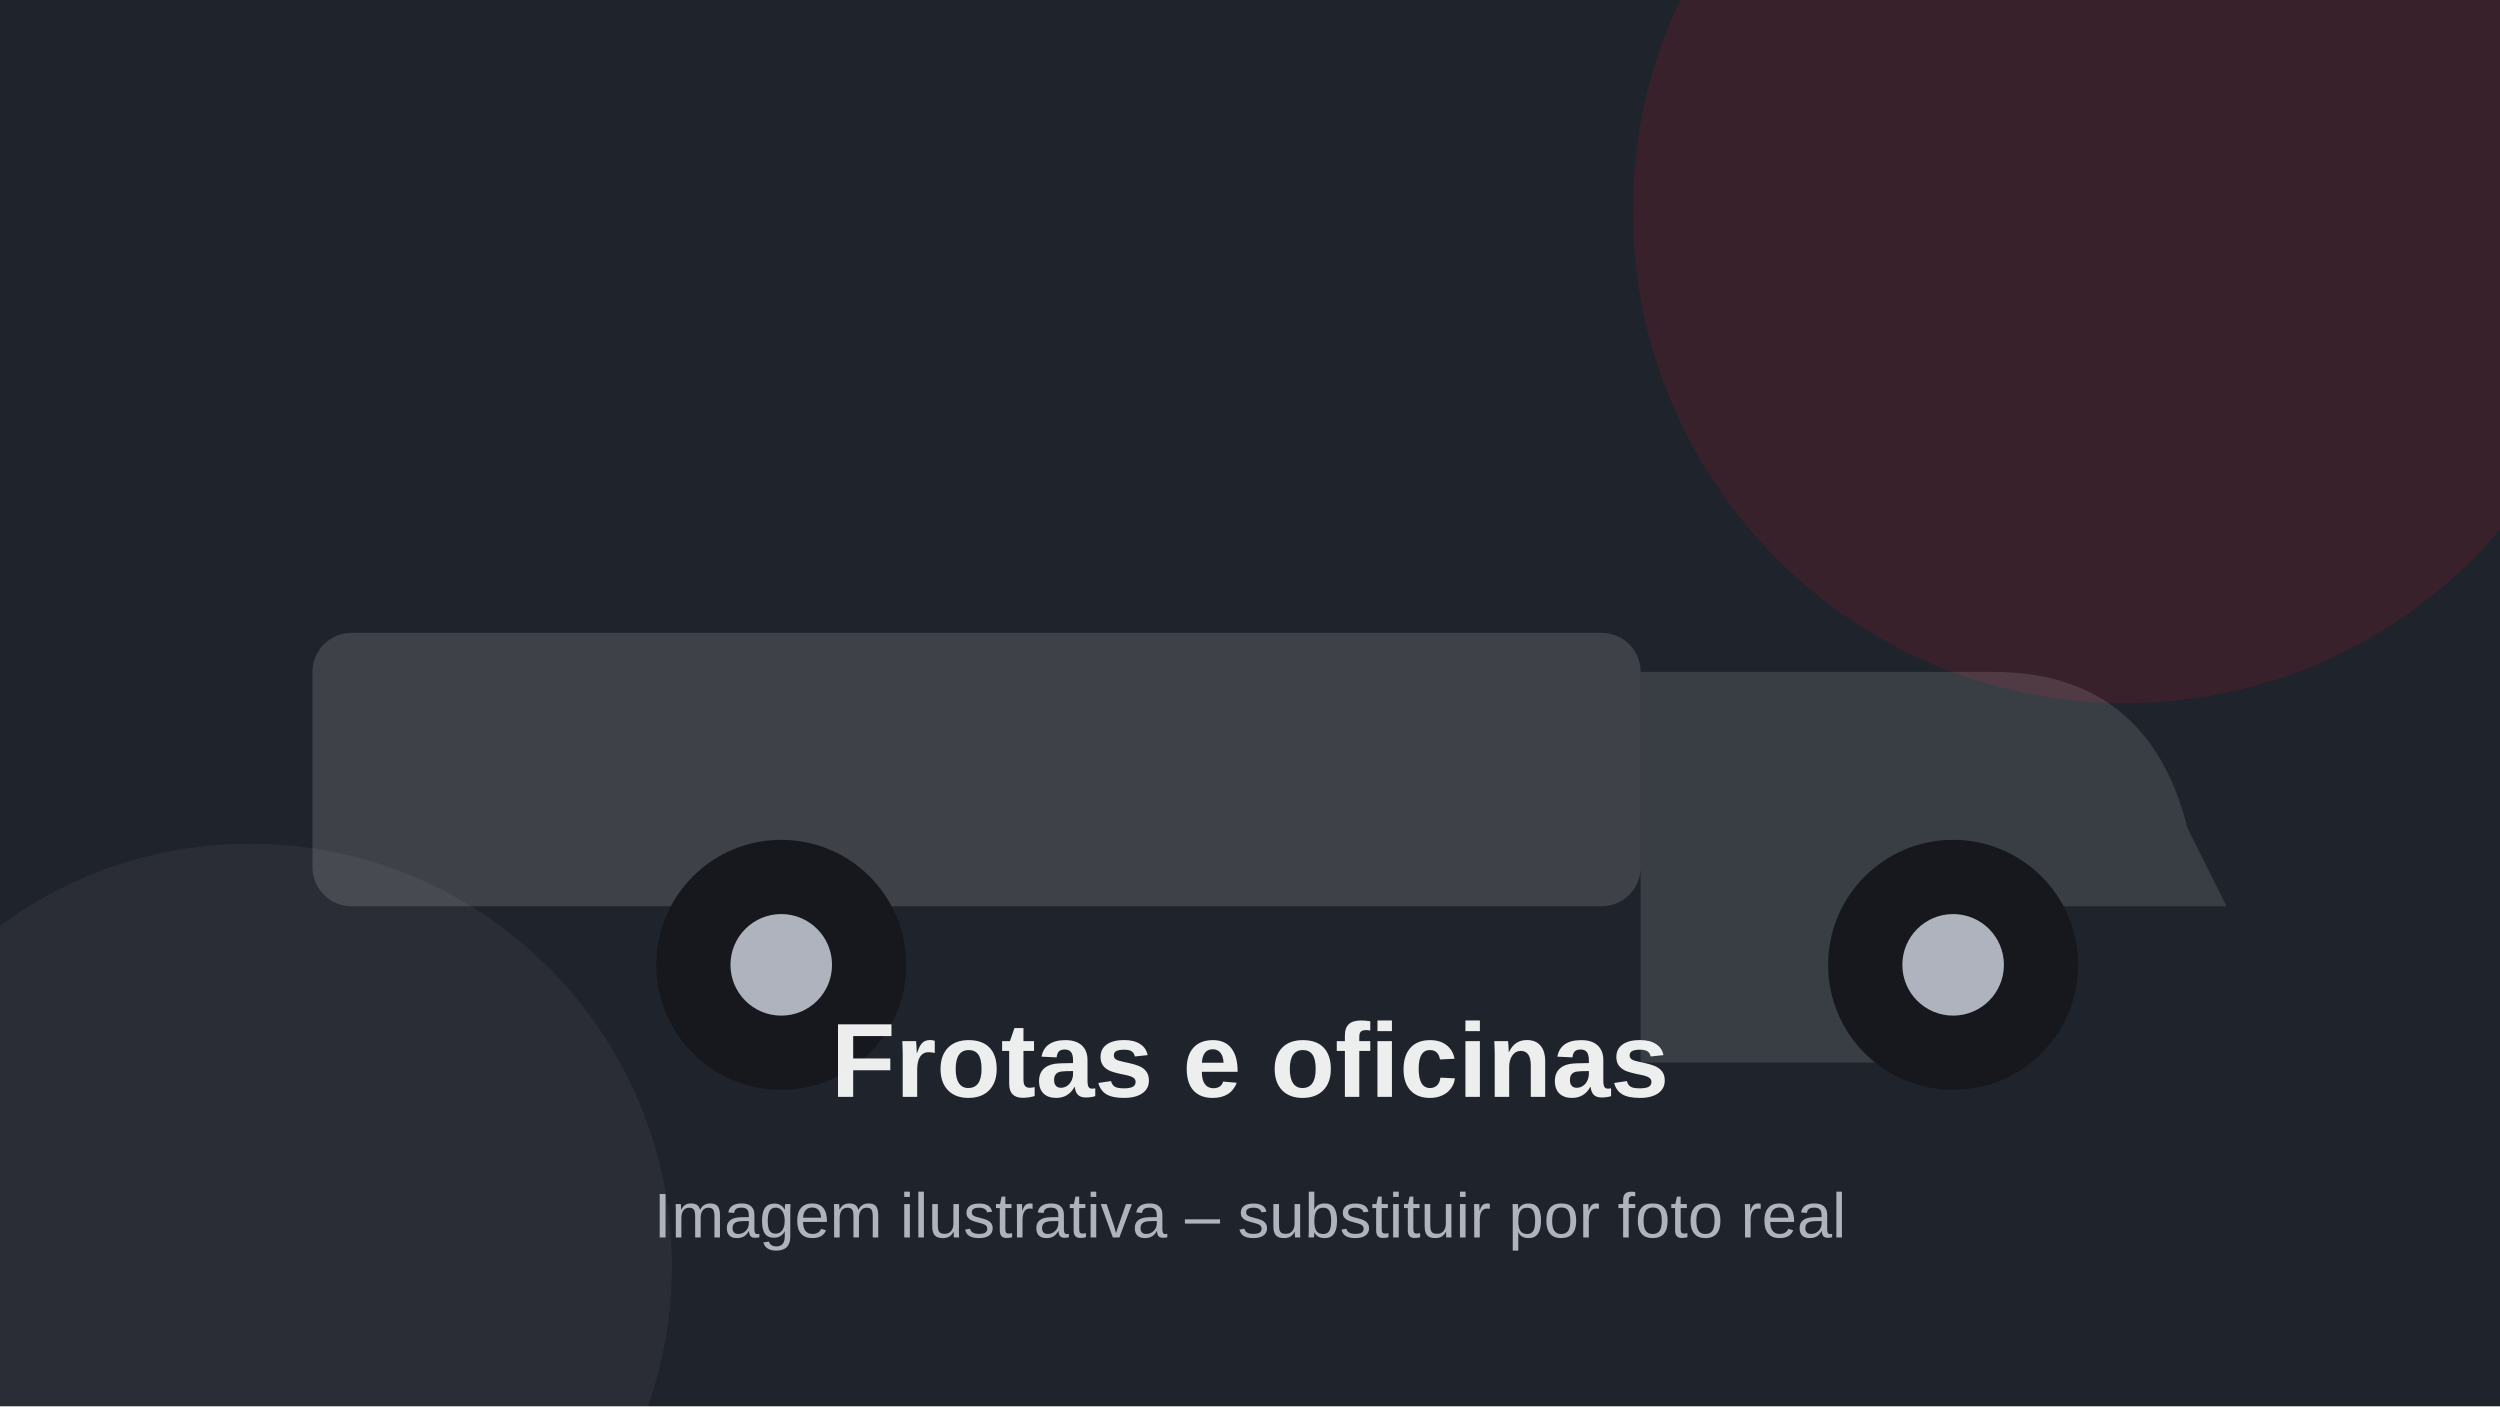
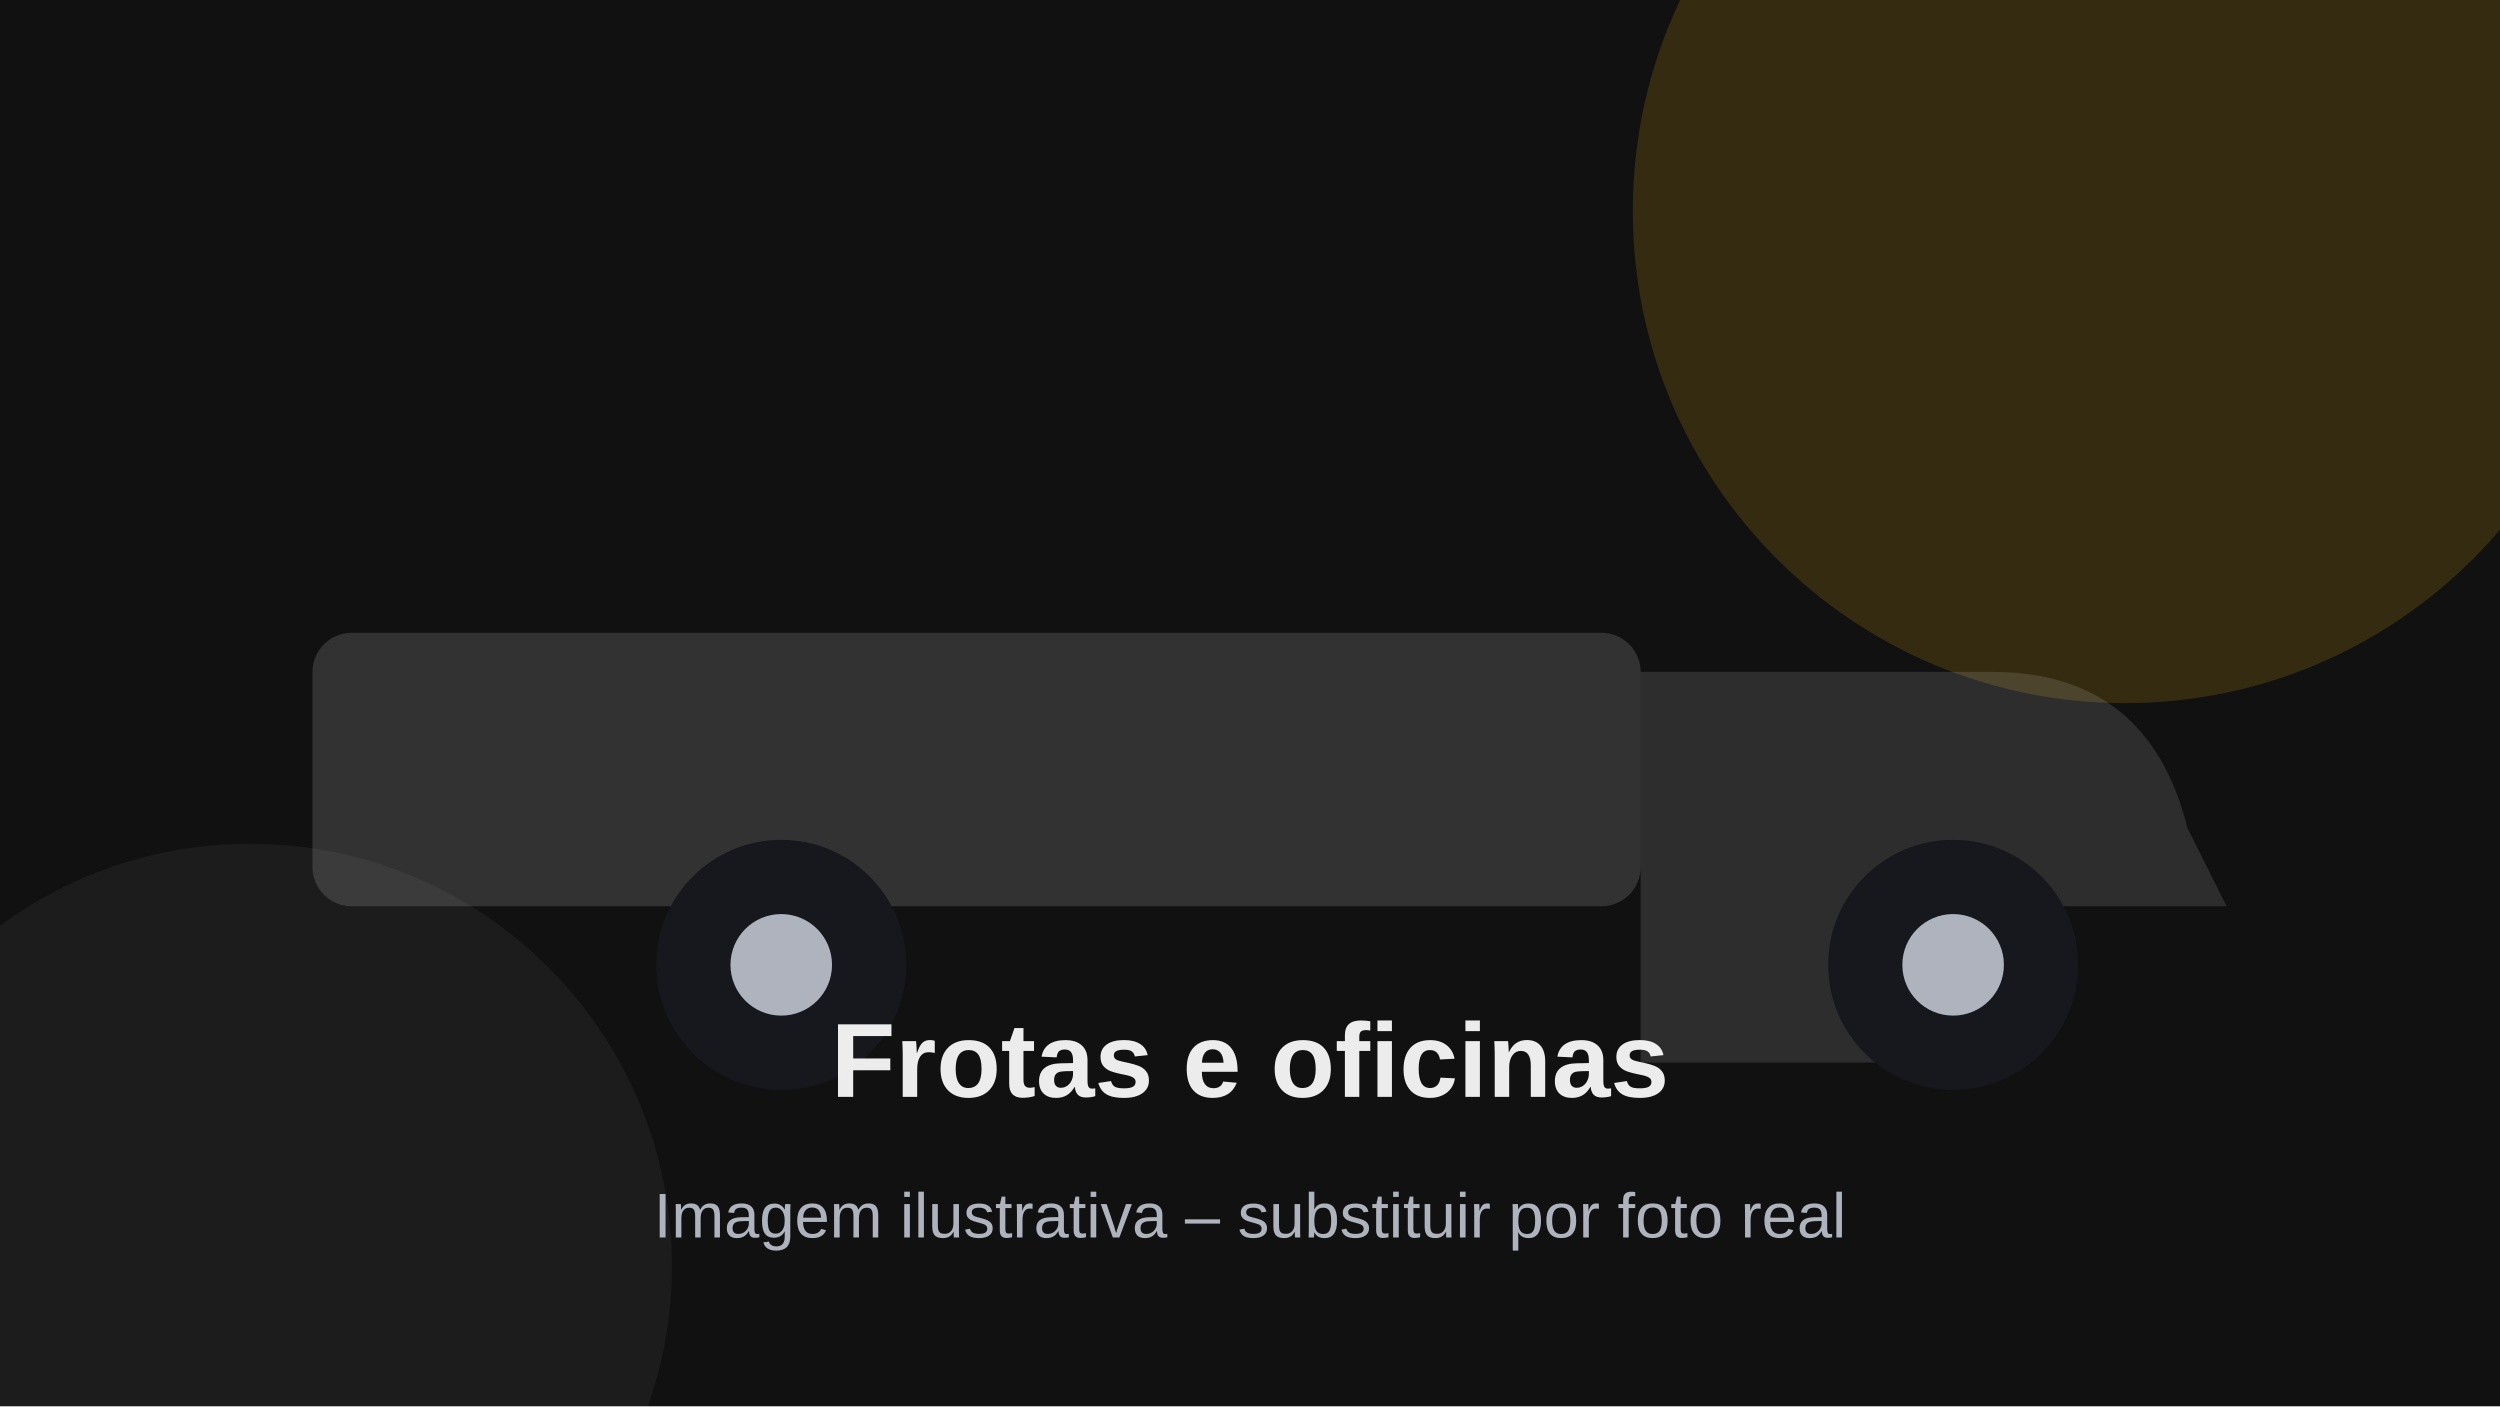
<svg xmlns="http://www.w3.org/2000/svg" width="640" height="360" viewBox="0 0 640 360" role="img" aria-label="Frotas e oficinas">
-   <rect width="640" height="360" fill="#1f232b" />
-   <circle cx="544" cy="54" r="126" fill="#c8102e" opacity="0.16" />
+   <rect width="640" height="360" fill="#111111" />
+   <circle cx="544" cy="54" r="126" fill="#f0b90b" opacity="0.16" />
  <circle cx="64" cy="324" r="108" fill="#ffffff" opacity="0.05" />
  <g transform="translate(0,-18)">
    <rect x="80" y="180" width="340" height="70" rx="10" fill="#ffffff" opacity="0.14" />
    <path d="M420 190 h90 q40 0 50 40 l10 20 h-60 v40 h-90 z" fill="#ffffff" opacity="0.12" />
    <circle cx="200" cy="265" r="32" fill="#16181d" />
    <circle cx="200" cy="265" r="13" fill="#aeb3bd" />
    <circle cx="500" cy="265" r="32" fill="#16181d" />
    <circle cx="500" cy="265" r="13" fill="#aeb3bd" />
  </g>
  <text x="50%" y="280.8" text-anchor="middle" font-family="Segoe UI, Arial, sans-serif" font-size="27" font-weight="700" fill="#ffffff" opacity="0.92">Frotas e oficinas</text>
  <text x="50%" y="316.8" text-anchor="middle" font-family="Segoe UI, Arial, sans-serif" font-size="16.2" fill="#aeb3bd">Imagem ilustrativa – substituir por foto real</text>
</svg>
